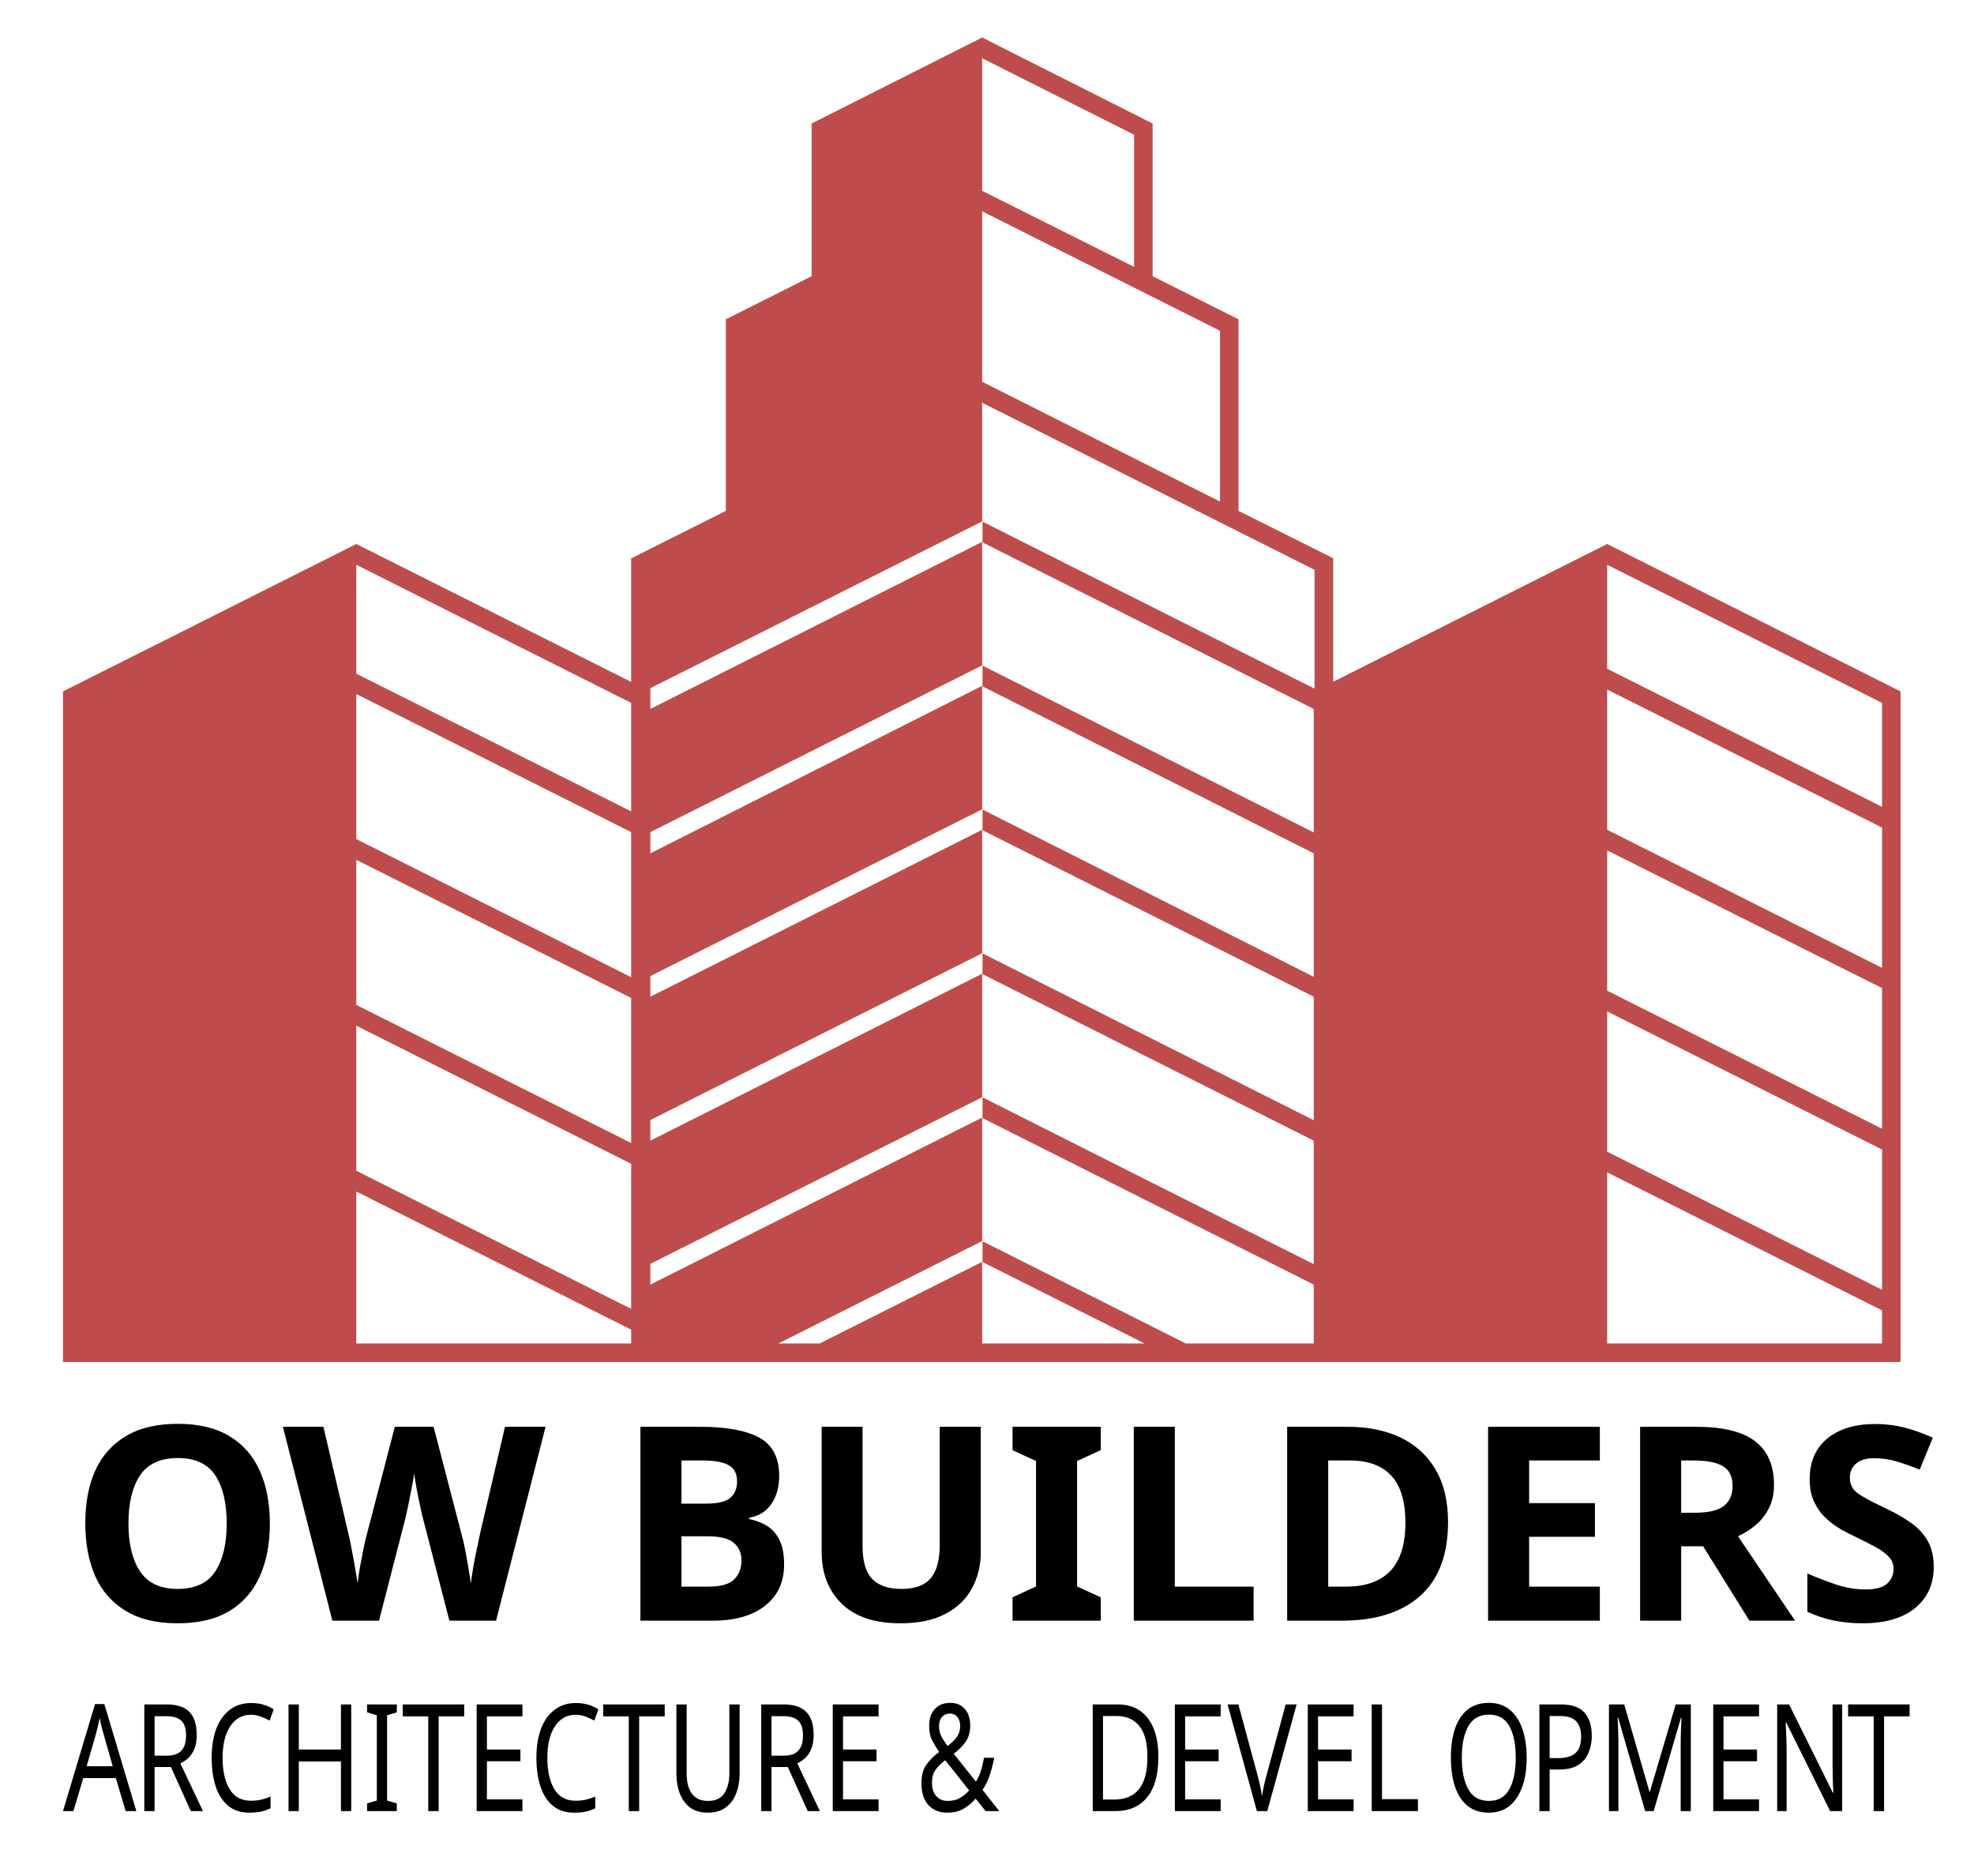
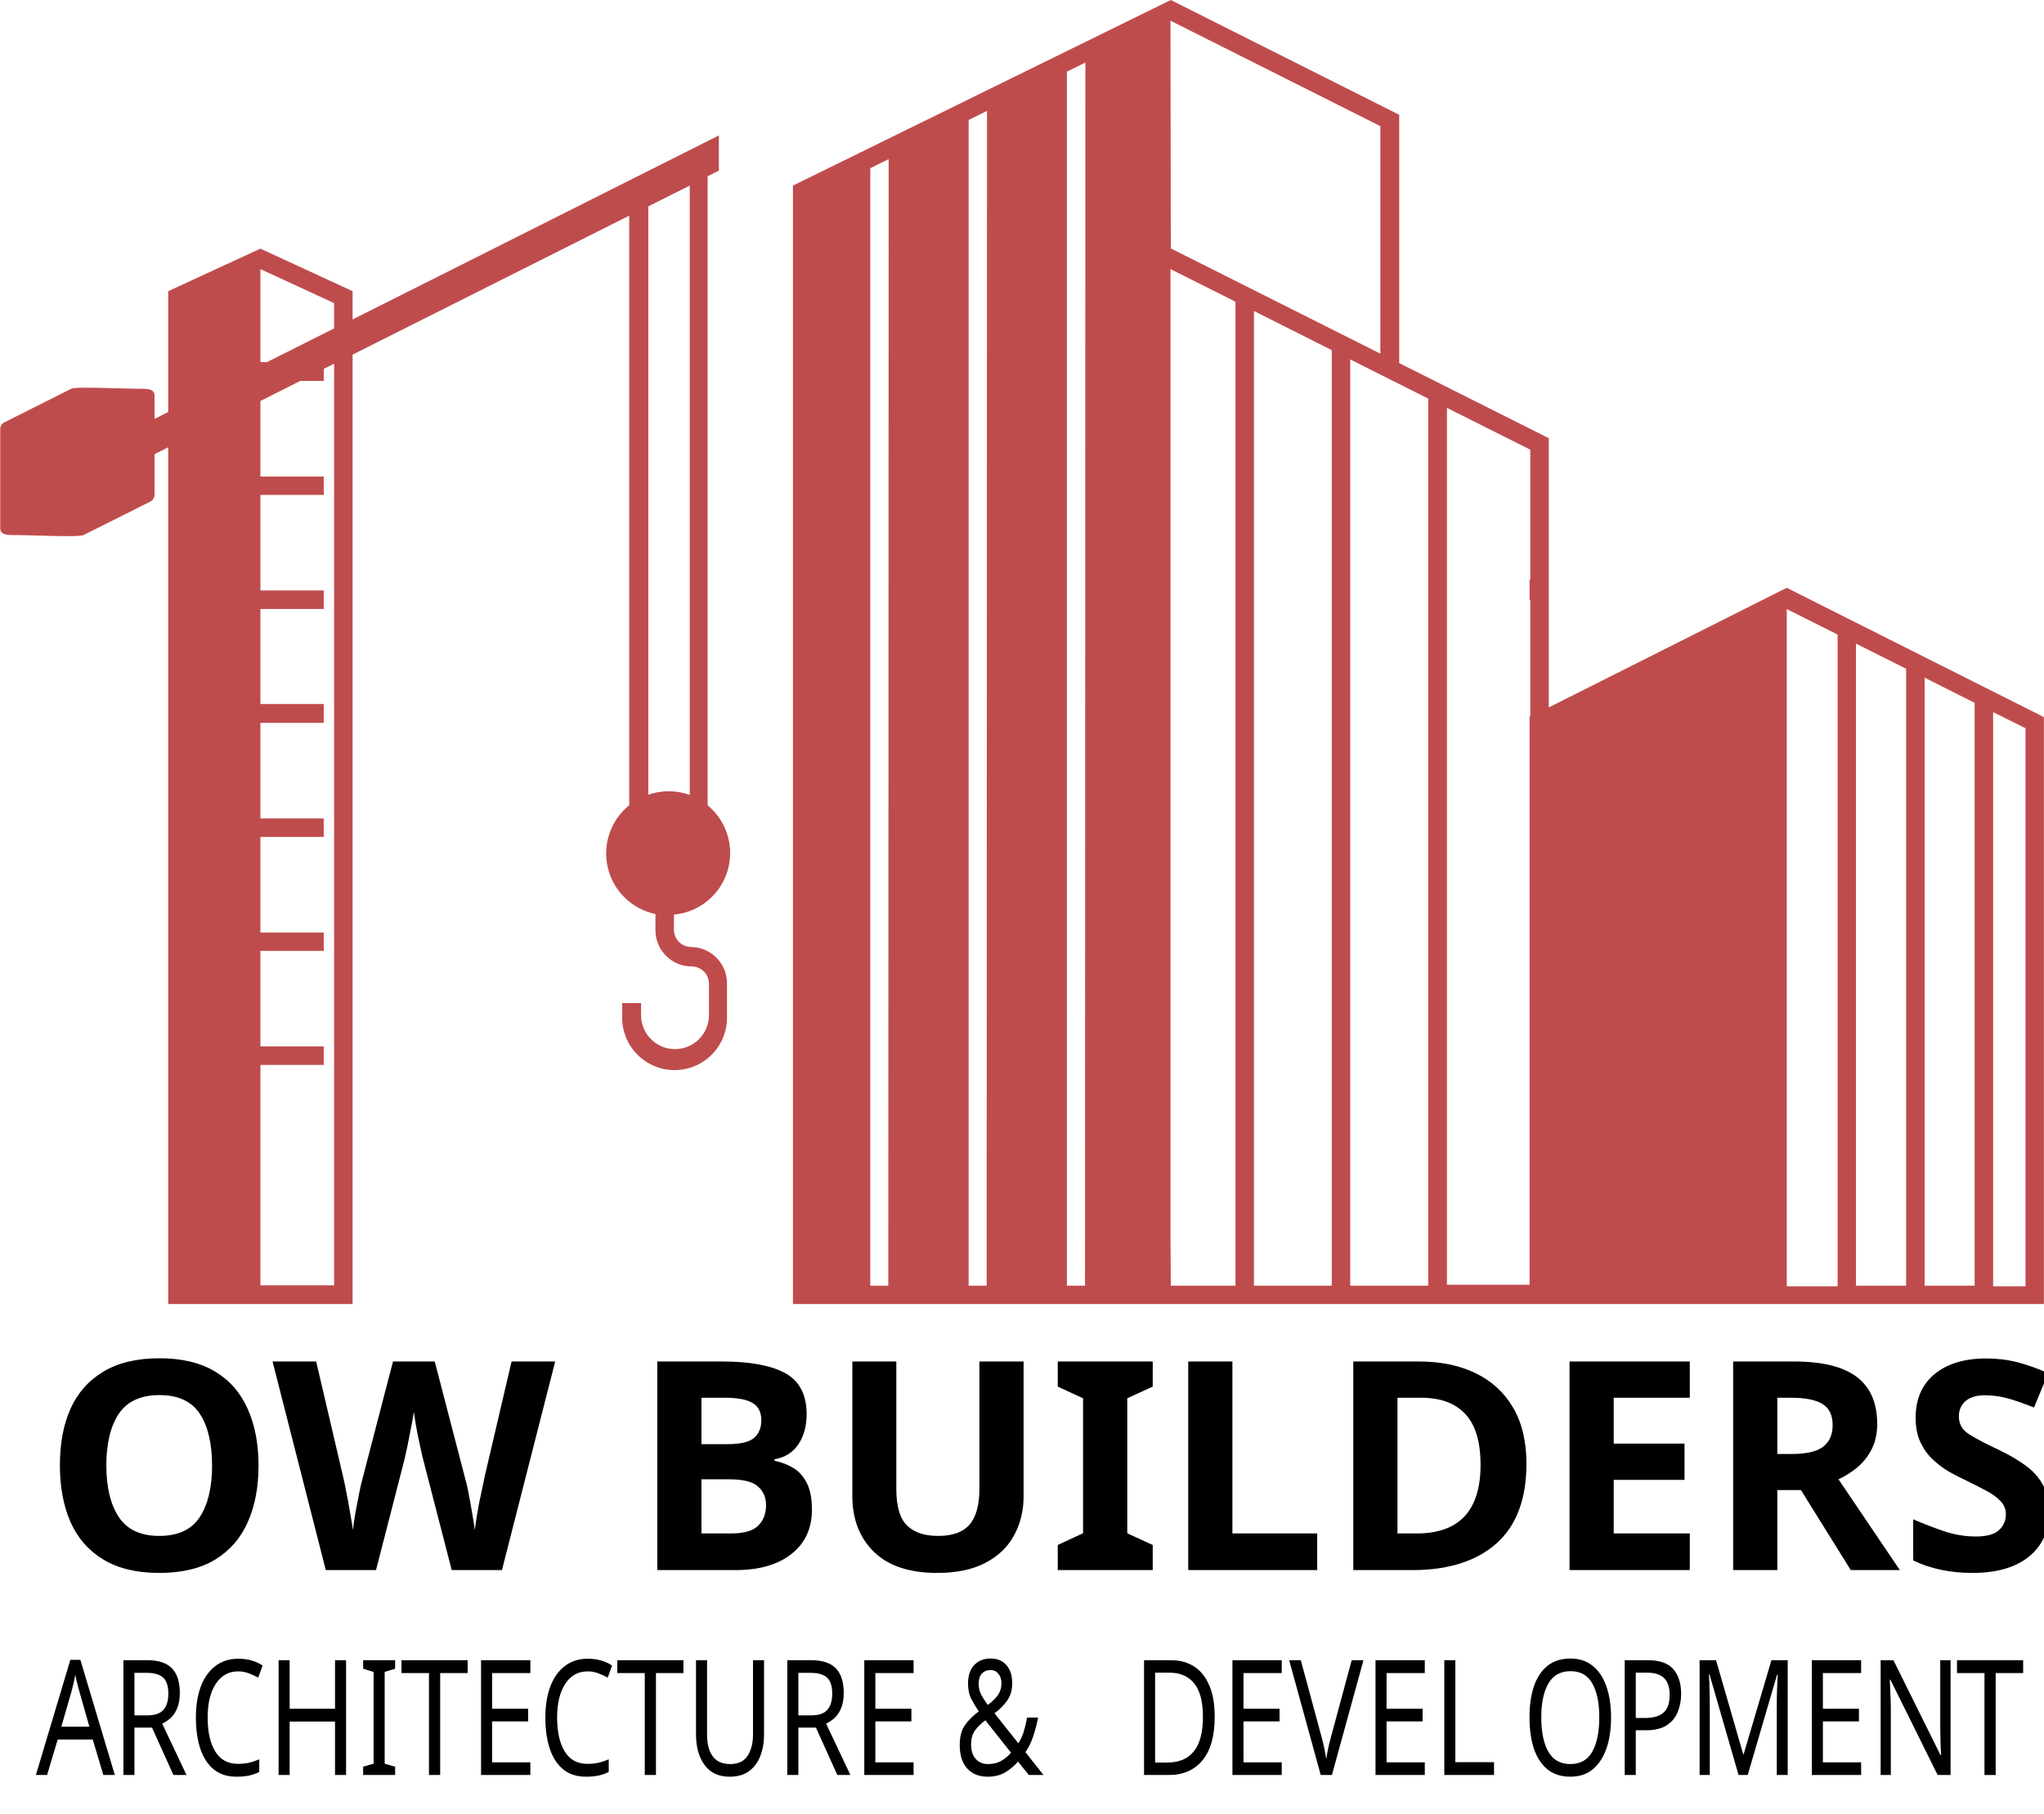
- <svg xmlns="http://www.w3.org/2000/svg" id="OBJECTS" viewBox="0 0 175.8 167.05">
+ <svg xmlns="http://www.w3.org/2000/svg" id="OBJECTS" viewBox="0 0 169.15 150.12">
  <defs>
    <style>.cls-1{font-size:24.18px;font-family:Poppins-Bold, Poppins;font-weight:700;}.cls-2{font-size:13.3px;font-family:PlayfairDisplay-Regular, Playfair Display;}.cls-3{letter-spacing:-0.02em;}.cls-4{letter-spacing:0em;}.cls-5{letter-spacing:-0.01em;}.cls-6{letter-spacing:-0.01em;}.cls-7{letter-spacing:-0.02em;}.cls-8{fill:#bf4c4c;}</style>
  </defs>
-   <text class="cls-1" transform="translate(6.19 144.34)">OW BUILDERS</text>
-   <text class="cls-2" transform="translate(5.61 161.3) scale(0.77 1)">
+   <text class="cls-1" transform="translate(3.55 129.95)">OW BUILDERS</text>
+   <text class="cls-2" transform="translate(2.97 146.91) scale(0.77 1)">
    <tspan class="cls-3">A</tspan>
    <tspan class="cls-4" x="8.11" y="0">RCHITECTURE &amp; </tspan>
    <tspan class="cls-5" x="117.8" y="0">D</tspan>
    <tspan x="127.3" y="0">EVEL</tspan>
    <tspan class="cls-6" x="159.71" y="0">O</tspan>
    <tspan x="169.46" y="0">PMEN</tspan>
    <tspan class="cls-7" x="206.33" y="0">T</tspan>
  </text>
-   <path class="cls-8" d="M143.13,48.45l-24.4,12.27v-11L110.3,45.5V28.44l-7.65-3.84V11L87.47,3.34,72.28,11V24.6l-7.64,3.84V45.5l-8.43,4.23v11L31.73,48.45,5.61,61.58V121.3H169.26V61.58Zm-86.92,71.2H31.73V106.12l24.48,12.3Zm0-3.08-24.48-12.3V91.35l24.48,12.3Zm0-14.77L31.73,89.5V76.58l24.48,12.3Zm0-14.77L31.73,74.73V61.81l24.48,12.3Zm0-14.77L31.73,60V50.3L56.21,62.6ZM87.47,5.19h0L101,12V23.77L87.47,17h0Zm0,13.63h0l21.18,10.64V44.67L87.47,34h0Zm29.6,42.51L87.5,46.46v1.85L117,63.14v11L87.5,59.28v1.85L117,76v11L87.5,72.1v1.84L117,88.77v11L87.5,84.91v1.85L117,101.59v11L87.5,97.73v1.85L117,114.41v5.24H105.6l-18.1-9.1v1.85l14.43,7.25H87.47v-7.27L73,119.65H69.33l18.14-9.12h0v-11L57.92,114.41v-1.85L87.47,97.72h0v-11L57.92,101.59V99.75L87.47,84.9h0v-11L57.92,88.77V86.93L87.47,72.08h0v-11L57.92,76V74.11L87.47,59.26h0v-11L57.92,63.14V61.29L87.47,46.44h0V35.87h0l29.6,14.88Zm50.54,58.32H143.13V104.41l24.48,12.3Zm0-4.78-24.48-12.3V90.08l24.48,12.3Zm0-14.34-24.48-12.3V75.74L167.61,88Zm0-14.33L143.13,73.9V61.41l24.48,12.3Zm0-14.34-24.48-12.3V50.3l24.48,12.3Z" />
+   <path class="cls-8" d="M150.5,55.38l-19.69,9.9V43l-12.38-6.22V16.23l-18.9-9.5L68.26,22.09v92.57H171.78V66.08Zm-51-46.94,17.37,8.73V36L99.53,27.29Zm13.35,104.7h-6.44V32.47l6.44,3.24Zm-36.7,0H74.66V20.65l1.52-.75Zm8.14,0H82.8V16.66l1.52-.75Zm8.14,0H90.93V12.66l1.53-.75Zm7.07-4.63V29l5.38,2.7v81.44H99.53Zm14.88,4.63V36.48l6.45,3.24v73.42h-6.45ZM129.28,54.7l-.06,0v1.71l.06,0V66l-.06,0v47.06h-6.84V40.49l6.9,3.46Zm32.63,8.12,4.14,2.08v48.24h-4.14Zm-1.53,50.32h-4.15V60l4.15,2.08Zm-9.88-56,4.21,2.11v53.94H150.5Zm19.76,56.05h-2.68V65.67L170.26,67Z" transform="translate(-2.64 -6.73)" />
+   <path class="cls-8" d="M59.84,85.11a1.43,1.43,0,0,1-1.43-1.43V82.43a5.12,5.12,0,0,0,2.79-9.05V21.32l.93-.47V17.94L31.82,33.17V30.83l-7.63-3.52-7.63,3.52v10l-1.13.57V39.47c0-.47-.44-.56-.9-.56-2,0-5.61-.21-6,0L3,41.69a.61.61,0,0,0-.34.55v8.22c0,.46.44.55.9.55,1.63,0,5.61.21,6,0l5.53-2.77a.64.64,0,0,0,.34-.56V44.32l1.13-.57v70.91H31.82V36.08l22.89-11.5v48.8a5.12,5.12,0,0,0,2.17,9v1.34a3,3,0,0,0,3,3,1.43,1.43,0,0,1,1.43,1.43v2.6a2.81,2.81,0,0,1-5.62,0v-1H54.13v1a4.34,4.34,0,1,0,8.67,0v-2.6A3,3,0,0,0,59.84,85.11Zm-29.55,28h-6.1V94.87h5.24V93.34H24.19V85.43h5.24V83.91H24.19V76h5.24V74.47H24.19V66.56h5.24V65H24.19V57.13h5.24V55.6H24.19V47.69h5.24V46.17H24.19V39.92l3.29-1.66h1.95v-1l.86-.43Zm0-79.2-5.56,2.79h-.54V29l6.1,2.82Zm26,38.58V23.81l3.43-1.72V72.52a5.14,5.14,0,0,0-1.72-.3A5.08,5.08,0,0,0,56.24,72.52Z" transform="translate(-2.64 -6.73)" />
</svg>
